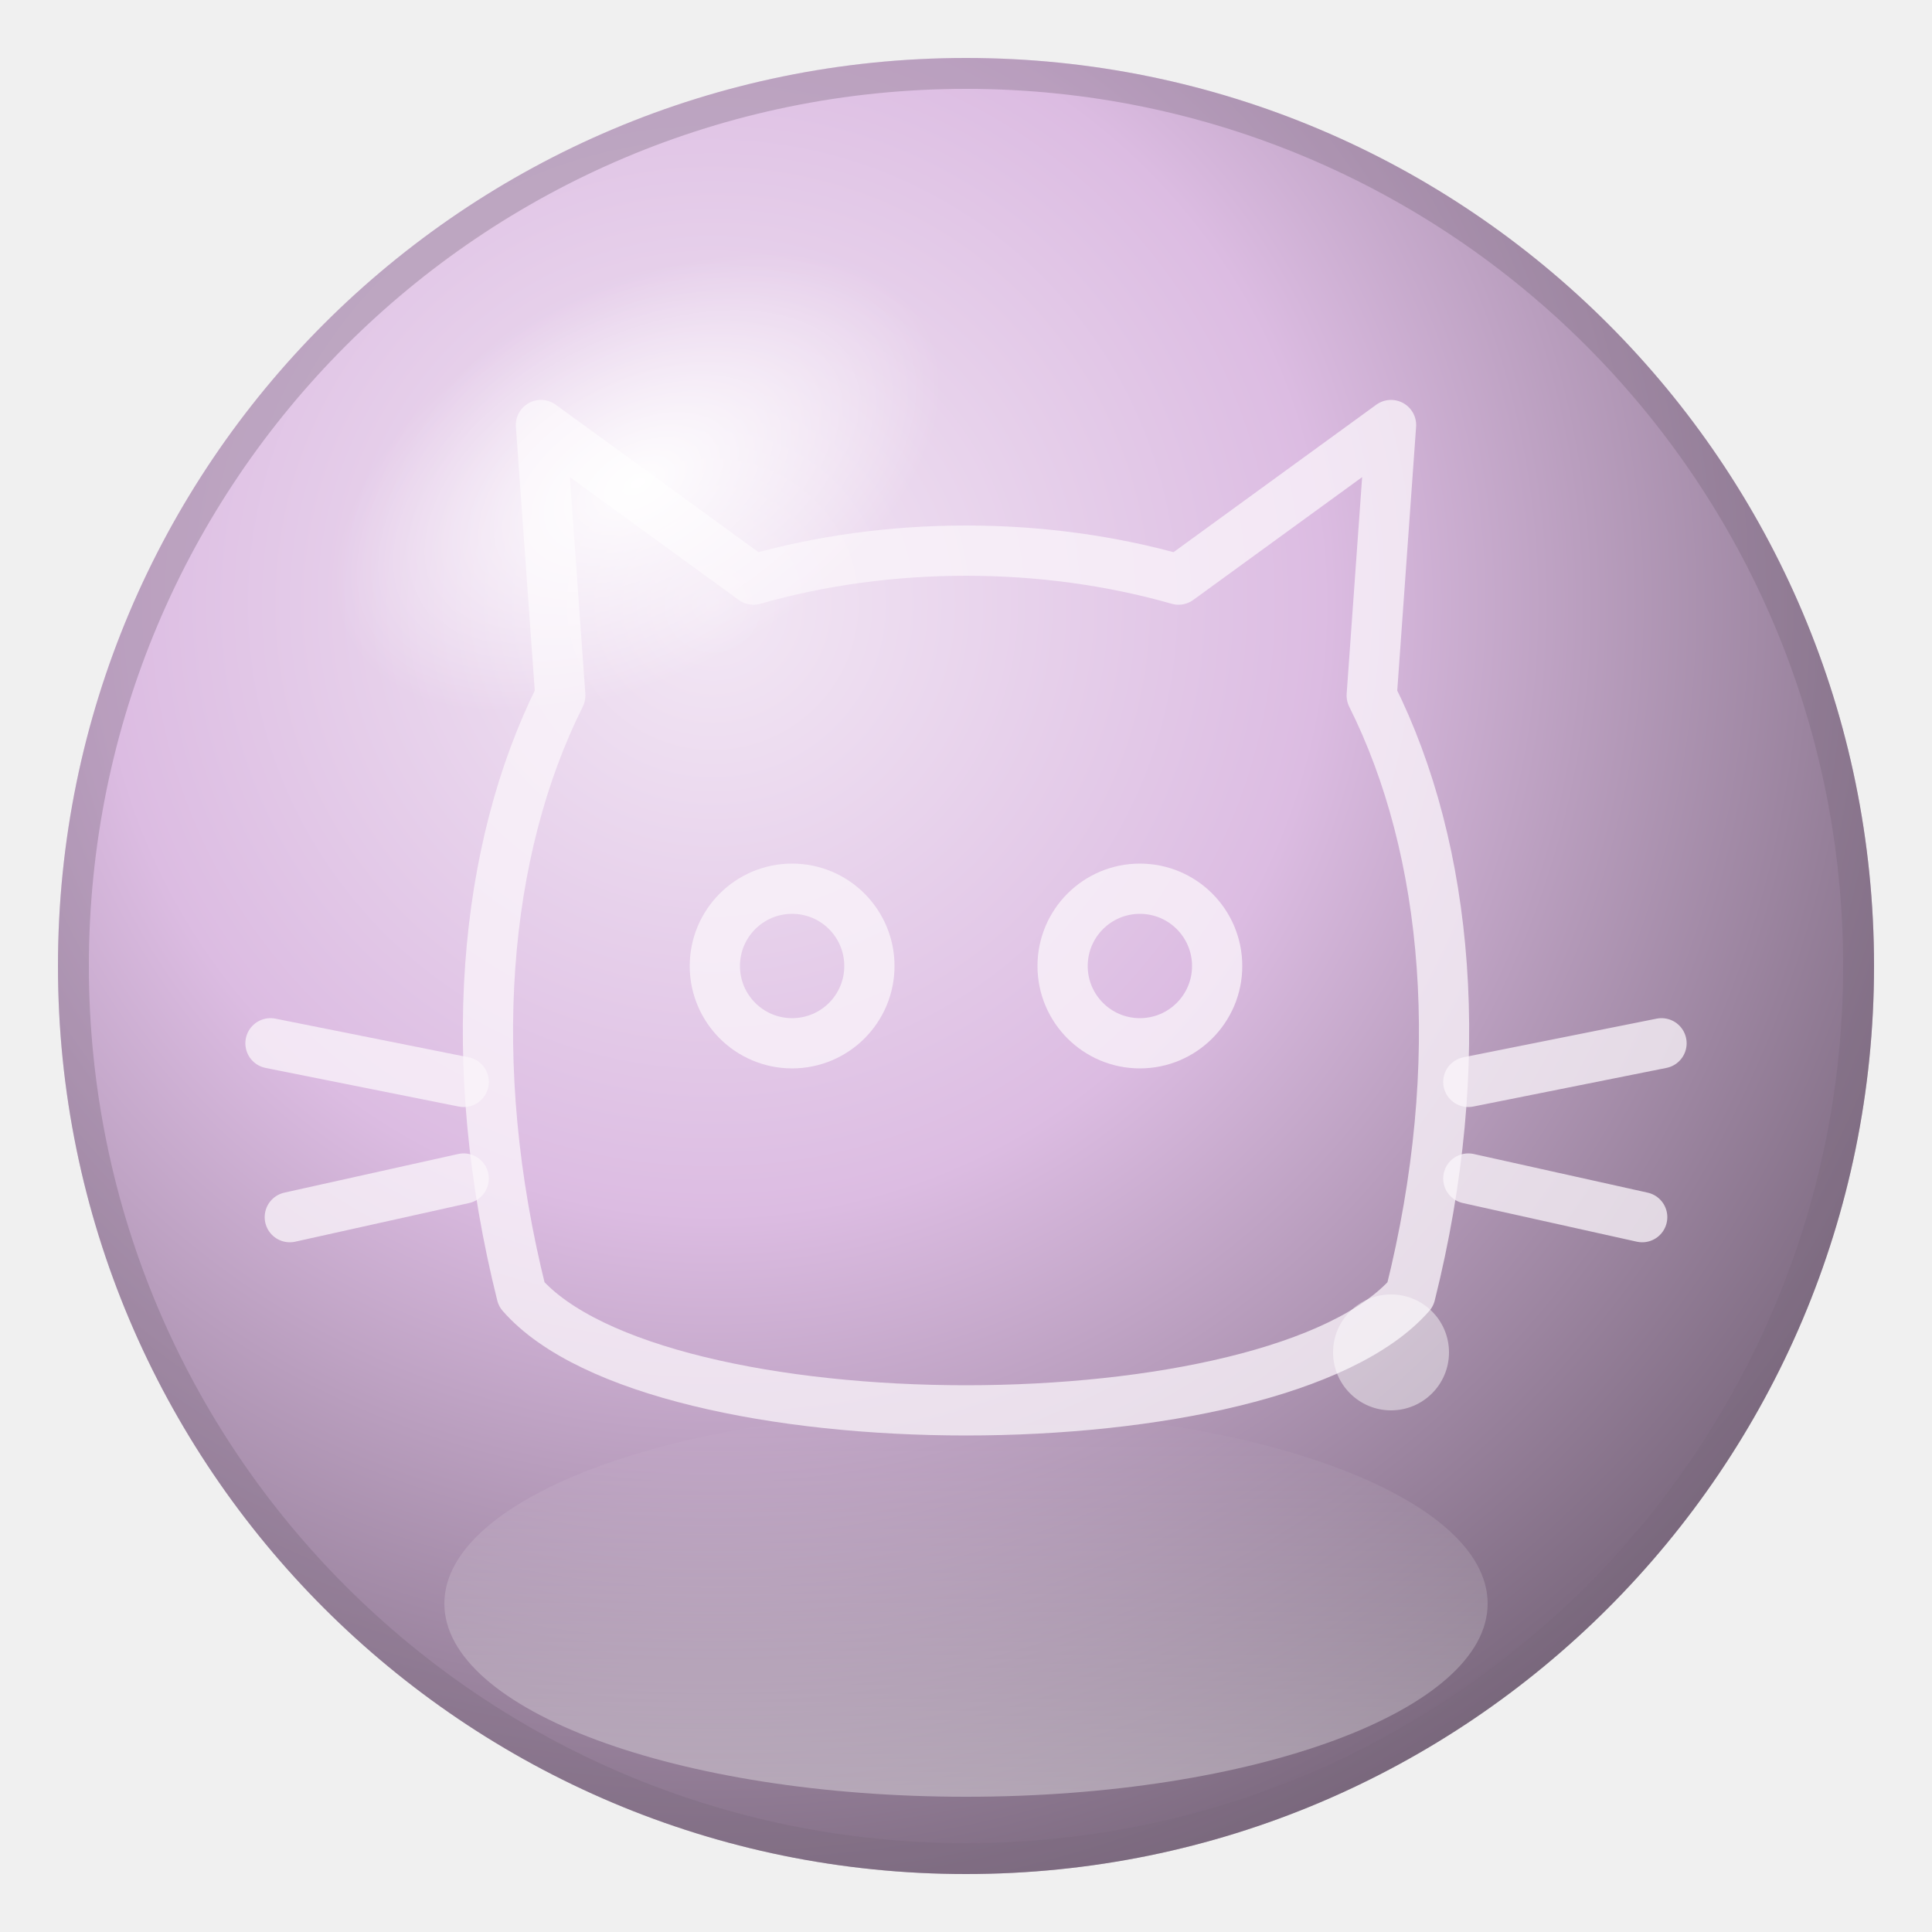
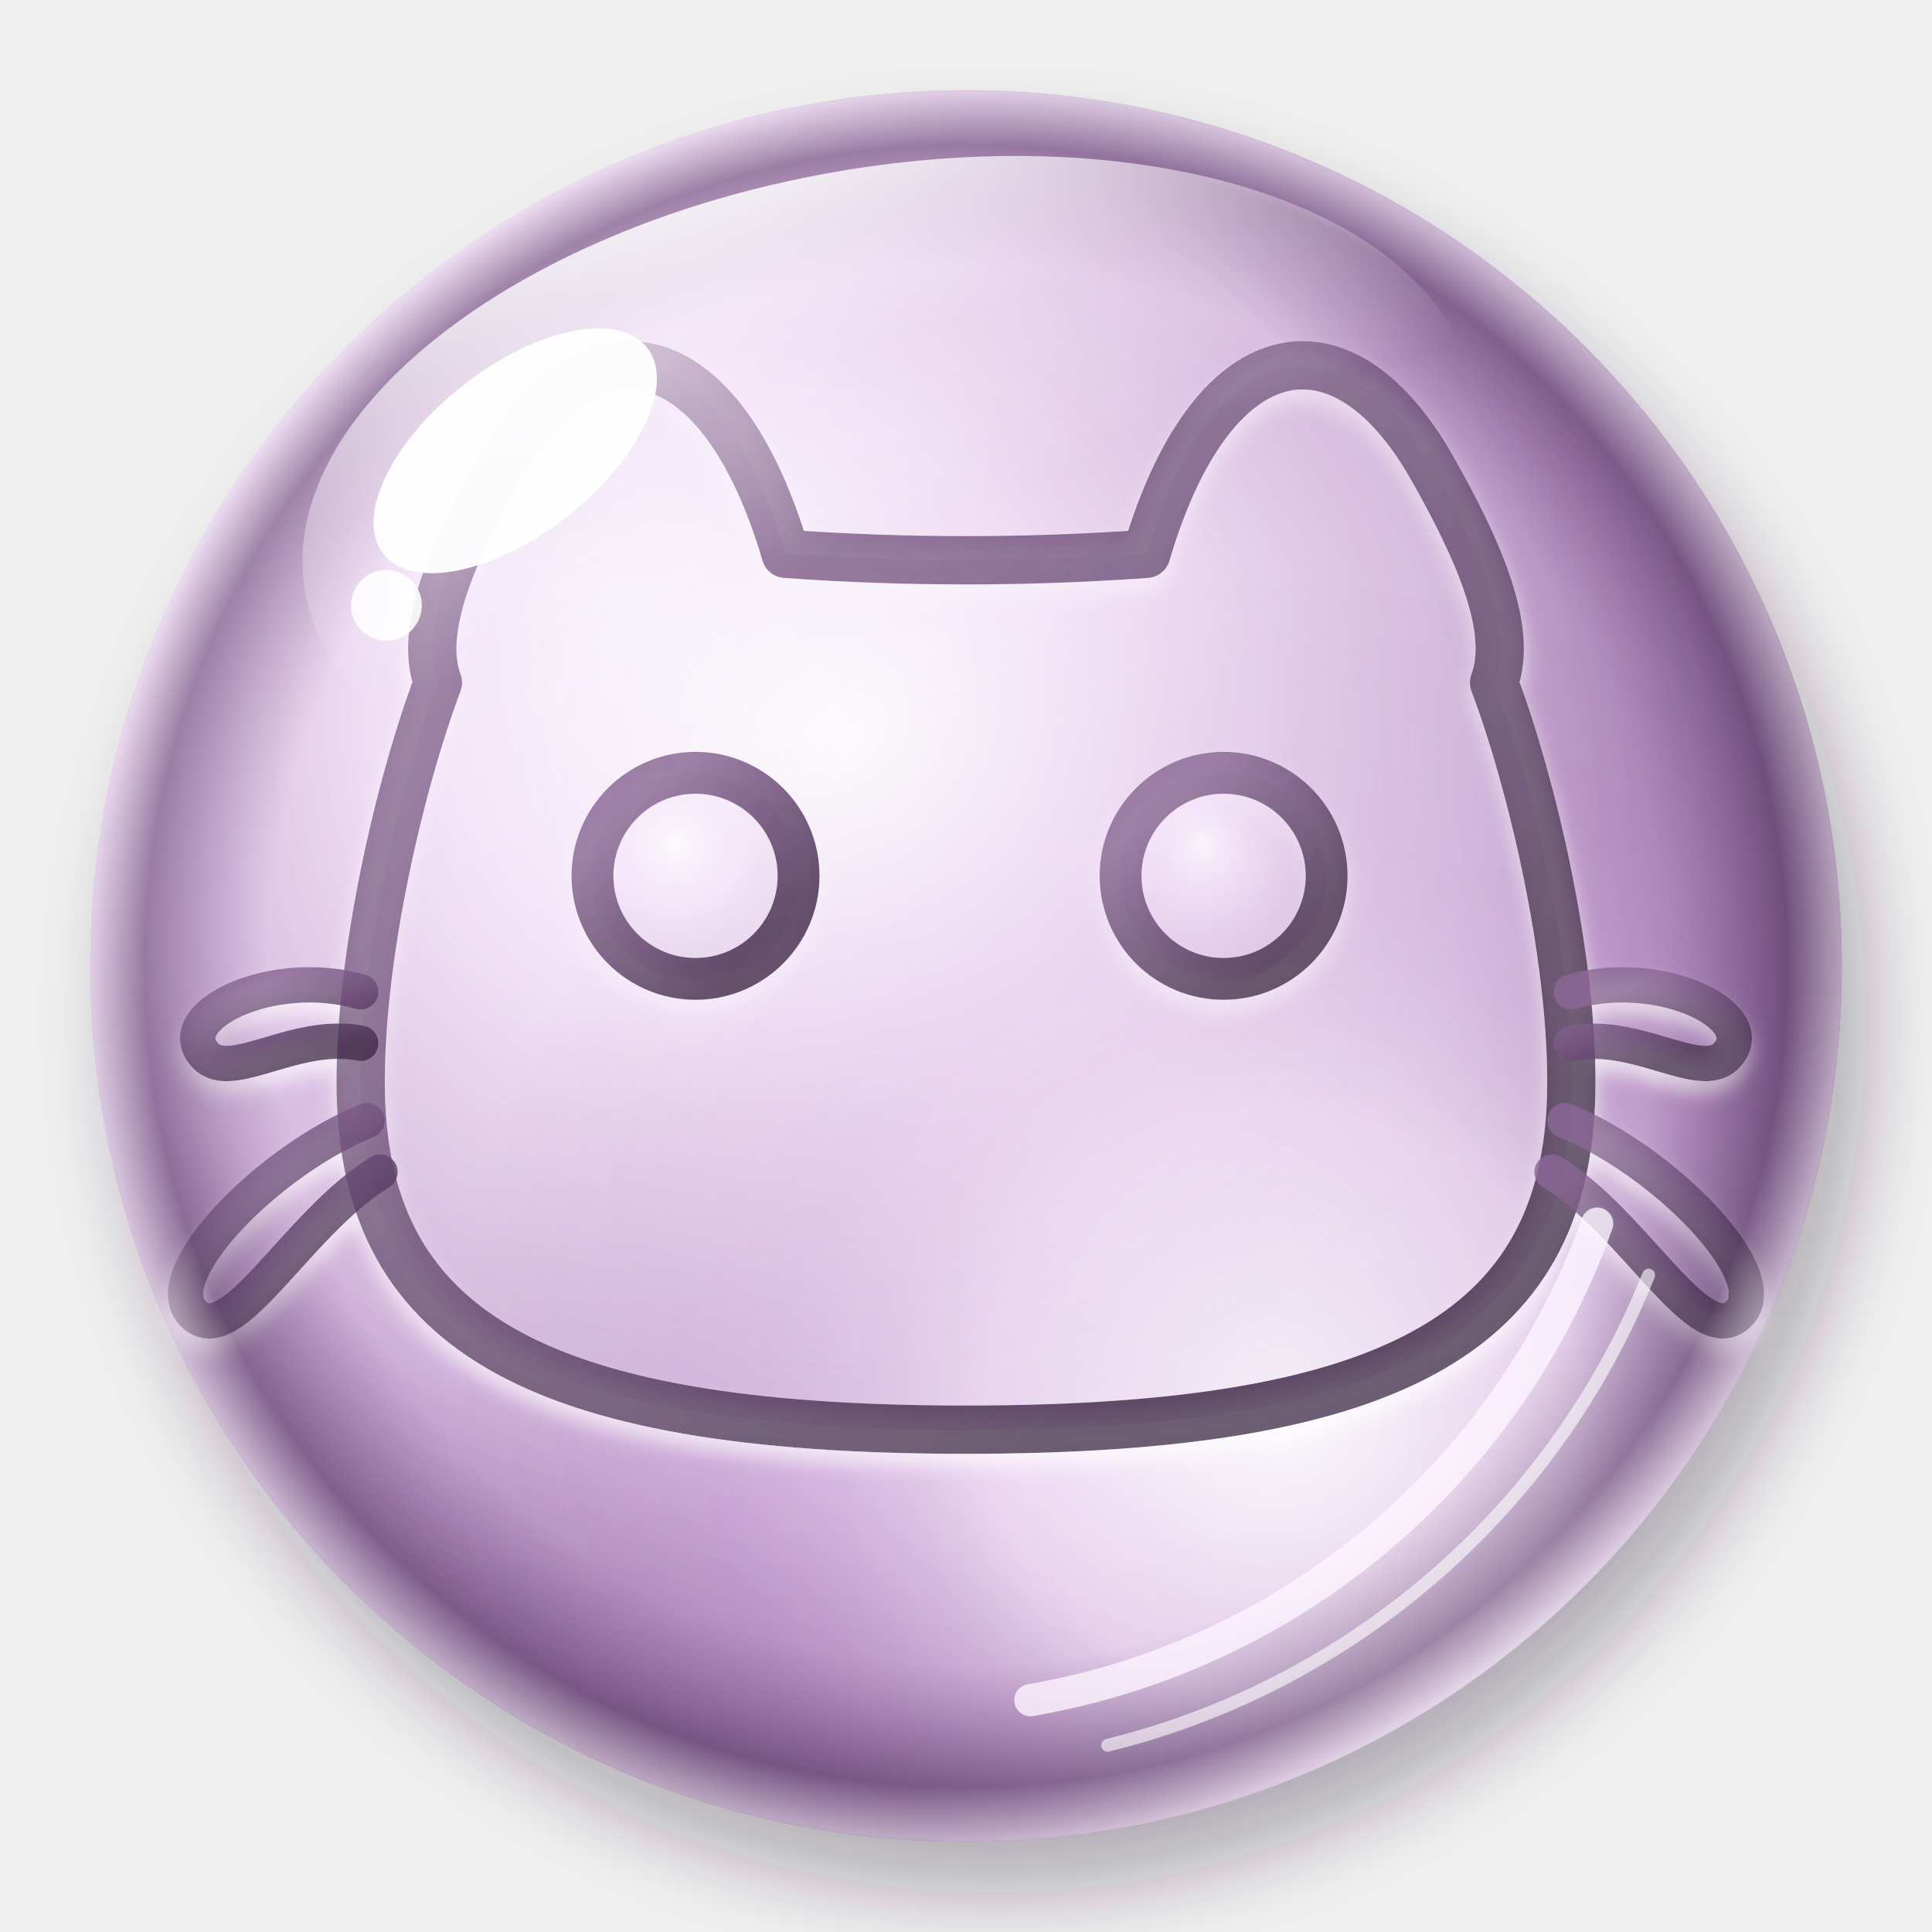
- <svg xmlns="http://www.w3.org/2000/svg" viewBox="0 0 100 100">
+ <svg xmlns="http://www.w3.org/2000/svg" viewBox="0 0 300 300" width="100%" height="100%">
  <defs>
-     <radialGradient id="body" cx="36%" cy="30%" r="75%">
-       <stop offset="0" stop-color="#f3e8f5" />
-       <stop offset="0.45" stop-color="#dcbce2" />
-       <stop offset="1" stop-color="#79677c" />
+     <filter id="sphere-shadow-lavender" x="-15%" y="-15%" width="135%" height="135%">
+       <feDropShadow dx="4" dy="8" stdDeviation="6" flood-color="#2e1836" flood-opacity="0.32" />
+     </filter>
+     <filter id="cat-glass-lavender" x="-10%" y="-10%" width="120%" height="120%">
+       <feDropShadow dx="0" dy="2" stdDeviation="1.5" flood-color="#ffffff" flood-opacity="0.75" />
+     </filter>
+     <radialGradient id="lavender-marble-base" cx="45%" cy="45%" r="55%" fx="30%" fy="30%">
+       <stop offset="0%" stop-color="#ffffff" stop-opacity="0.9" />
+       <stop offset="35%" stop-color="#f2dff7" stop-opacity="0.9" />
+       <stop offset="70%" stop-color="#d2b0dc" stop-opacity="0.92" />
+       <stop offset="90%" stop-color="#9b73a8" stop-opacity="0.95" />
+       <stop offset="100%" stop-color="#694575" stop-opacity="0.98" />
    </radialGradient>
-     <radialGradient id="shine" cx="50%" cy="50%" r="50%">
-       <stop offset="0" stop-color="#fff" stop-opacity="0.95" />
-       <stop offset="1" stop-color="#fff" stop-opacity="0" />
+     <radialGradient id="caustic-glow-lavender" cx="68%" cy="75%" r="48%">
+       <stop offset="0%" stop-color="#ffffff" stop-opacity="0.95" />
+       <stop offset="35%" stop-color="#f5e4fa" stop-opacity="0.8" />
+       <stop offset="68%" stop-color="#c99fd6" stop-opacity="0.3" />
+       <stop offset="100%" stop-color="#9b73a8" stop-opacity="0" />
    </radialGradient>
-     <linearGradient id="bounce" x1="0" y1="0" x2="0" y2="1">
-       <stop offset="0" stop-color="#fff" stop-opacity="0" />
-       <stop offset="1" stop-color="#fff" stop-opacity="0.35" />
+     <radialGradient id="glass-rim-lavender" cx="50%" cy="50%" r="50%">
+       <stop offset="80%" stop-color="#7c568a" stop-opacity="0" />
+       <stop offset="94%" stop-color="#52335e" stop-opacity="0.45" />
+       <stop offset="100%" stop-color="#ffffff" stop-opacity="0.45" />
+     </radialGradient>
+     <linearGradient id="gloss-top-lavender" x1="35%" y1="0%" x2="55%" y2="75%">
+       <stop offset="0%" stop-color="#ffffff" stop-opacity="0.9" />
+       <stop offset="40%" stop-color="#faf2fc" stop-opacity="0.35" />
+       <stop offset="75%" stop-color="#ffffff" stop-opacity="0" />
    </linearGradient>
+     <linearGradient id="cat-line-lavender" x1="20%" y1="15%" x2="80%" y2="85%">
+       <stop offset="0%" stop-color="#8c6896" stop-opacity="0.85" />
+       <stop offset="50%" stop-color="#6e4d78" stop-opacity="0.9" />
+       <stop offset="100%" stop-color="#4b3054" stop-opacity="0.9" />
+     </linearGradient>
+     <radialGradient id="cat-inner-lavender" cx="40%" cy="35%" r="65%">
+       <stop offset="0%" stop-color="#ffffff" stop-opacity="0.65" />
+       <stop offset="50%" stop-color="#edd5f5" stop-opacity="0.3" />
+       <stop offset="100%" stop-color="#b388c2" stop-opacity="0.15" />
+     </radialGradient>
  </defs>
-   <circle cx="50" cy="50" r="47" fill="url(#body)" />
-   <circle cx="50" cy="50" r="46.2" fill="none" stroke="#79677c" stroke-opacity="0.35" stroke-width="1.6" />
-   <g fill="none" stroke="#faf5fb" stroke-opacity="0.75" stroke-width="2.6" stroke-linecap="round" stroke-linejoin="round">
-     <path d="M27 67 C24 55 25 44 29 36 L28 22 L39 30 C46 28 54 28 61 30 L72 22 L71 36 C75 44 76 55 73 67 C66 75 34 75 27 67 Z" />
-     <circle cx="41" cy="50" r="4" />
-     <circle cx="59" cy="50" r="4" />
-     <path d="M24 56 L14 54 M24 61 L15 63 M76 56 L86 54 M76 61 L85 63" />
+   <g filter="url(#sphere-shadow-lavender)">
+     <circle cx="150" cy="150" r="136" fill="url(#lavender-marble-base)" />
+     <circle cx="150" cy="150" r="136" fill="url(#caustic-glow-lavender)" />
  </g>
-   <ellipse cx="50" cy="83" rx="27" ry="10" fill="url(#bounce)" />
-   <ellipse cx="33" cy="25" rx="17" ry="10" fill="url(#shine)" transform="rotate(-28 33 25)" />
-   <circle cx="72" cy="70" r="3" fill="#fff" fill-opacity="0.45" />
+   <g filter="url(#cat-glass-lavender)" stroke="url(#cat-line-lavender)" stroke-linecap="round" stroke-linejoin="round">
+     <path d="M 122 86              C 112 52, 92 48, 78 72              C 70 86, 65 98, 68 106              C 62 122, 56 148, 56 168              C 56 206, 82 222, 150 222              C 218 222, 244 206, 244 168              C 244 148, 238 122, 232 106              C 235 98, 230 86, 222 72              C 208 48, 188 52, 178 86              Q 150 88, 122 86 Z" fill="url(#cat-inner-lavender)" stroke-width="7.5" />
+     <circle cx="108" cy="136" r="16" fill="url(#cat-inner-lavender)" stroke-width="6.5" />
+     <circle cx="190" cy="136" r="16" fill="url(#cat-inner-lavender)" stroke-width="6.5" />
+     <path d="M 56 154 C 42 150, 26 158, 32 164 C 36 168, 46 160, 56 162" fill="none" stroke-width="5.5" />
+     <path d="M 57 174 C 42 180, 24 198, 30 204 C 36 210, 46 190, 59 182" fill="none" stroke-width="5.5" />
+     <path d="M 244 154 C 258 150, 274 158, 268 164 C 264 168, 254 160, 244 162" fill="none" stroke-width="5.5" />
+     <path d="M 243 174 C 258 180, 276 198, 270 204 C 264 210, 254 190, 241 182" fill="none" stroke-width="5.5" />
+   </g>
+   <circle cx="150" cy="150" r="136" fill="url(#glass-rim-lavender)" style="pointer-events: none;" />
+   <ellipse cx="138" cy="76" rx="92" ry="50" transform="rotate(-10 138 76)" fill="url(#gloss-top-lavender)" style="pointer-events: none;" />
+   <ellipse cx="80" cy="70" rx="26" ry="13" transform="rotate(-38 80 70)" fill="#ffffff" opacity="0.95" />
+   <circle cx="60" cy="94" r="5.5" fill="#ffffff" opacity="0.88" />
+   <path d="M 248 190 A 114 114 0 0 1 160 264" fill="none" stroke="#fcf5ff" stroke-width="5" stroke-linecap="round" opacity="0.8" />
+   <path d="M 256 198 A 122 122 0 0 1 172 271" fill="none" stroke="#ffffff" stroke-width="2" stroke-linecap="round" opacity="0.6" />
</svg>
